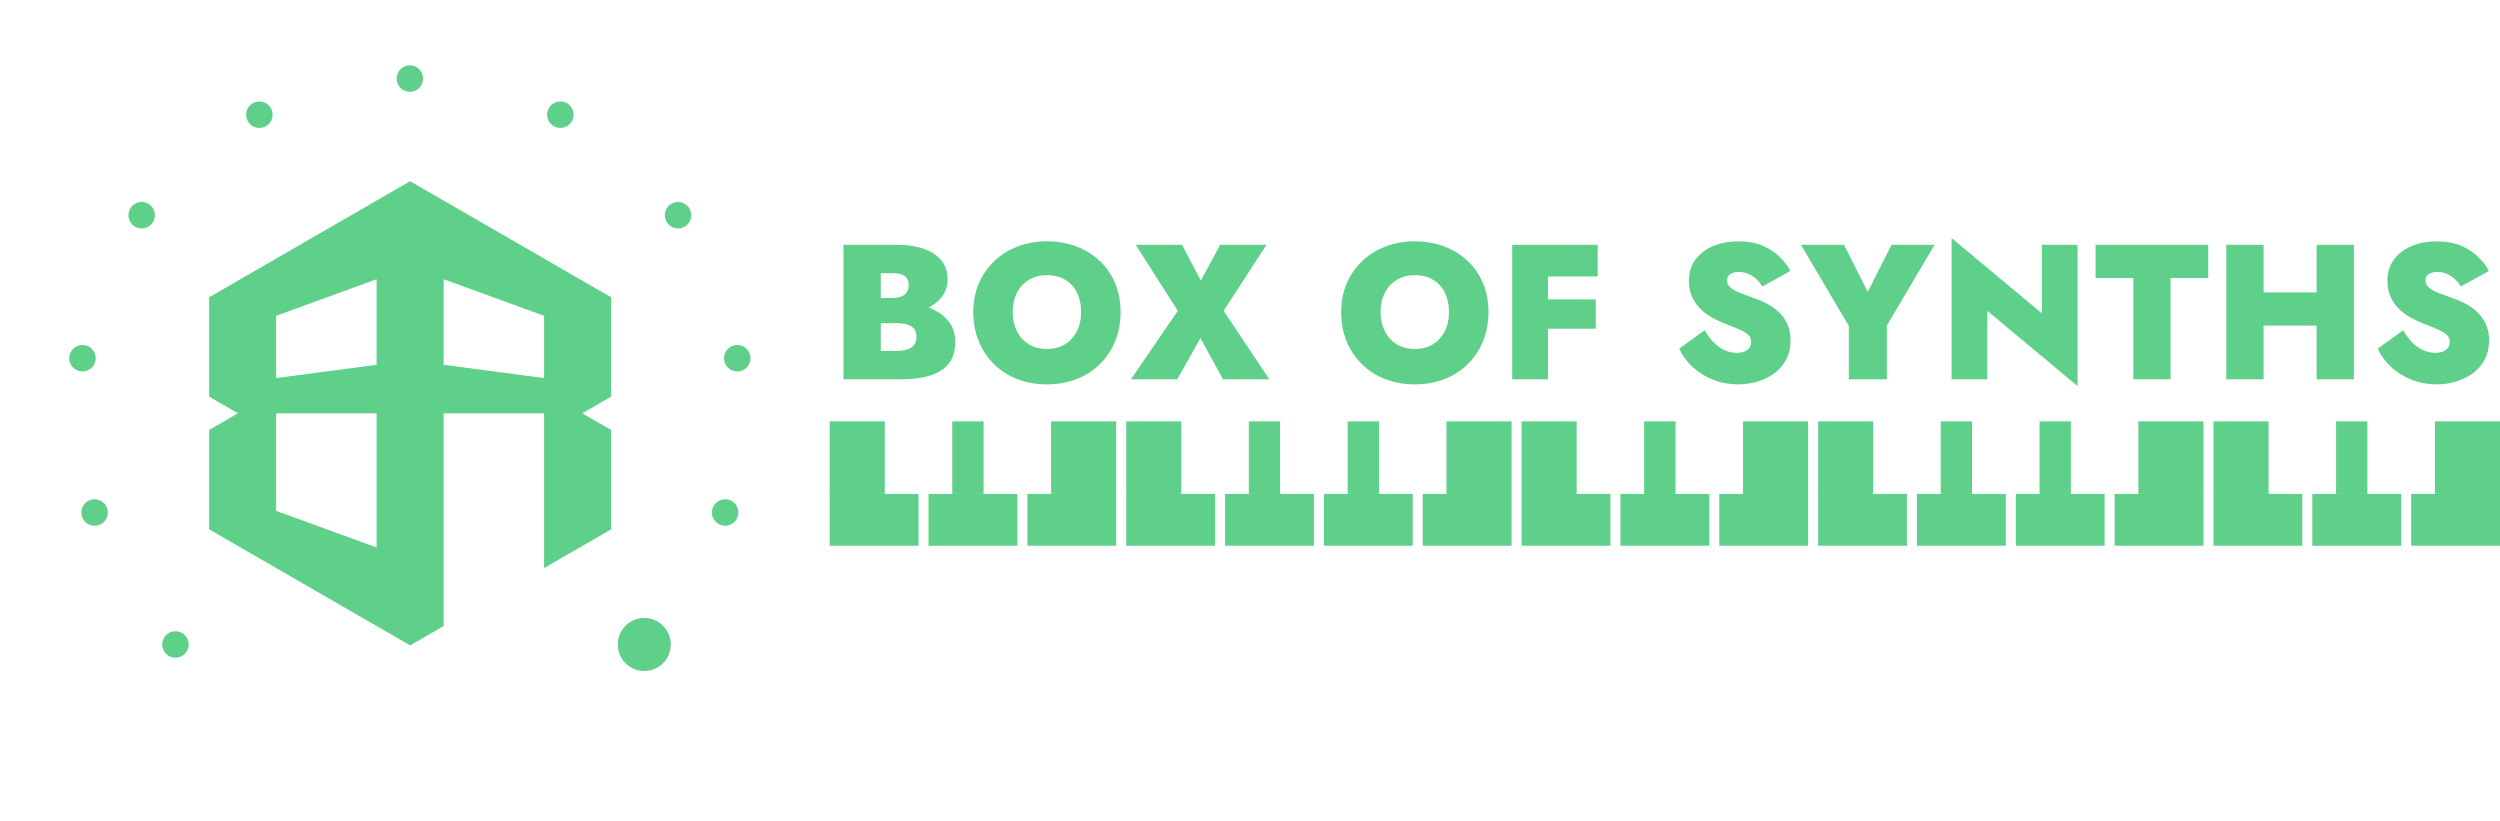
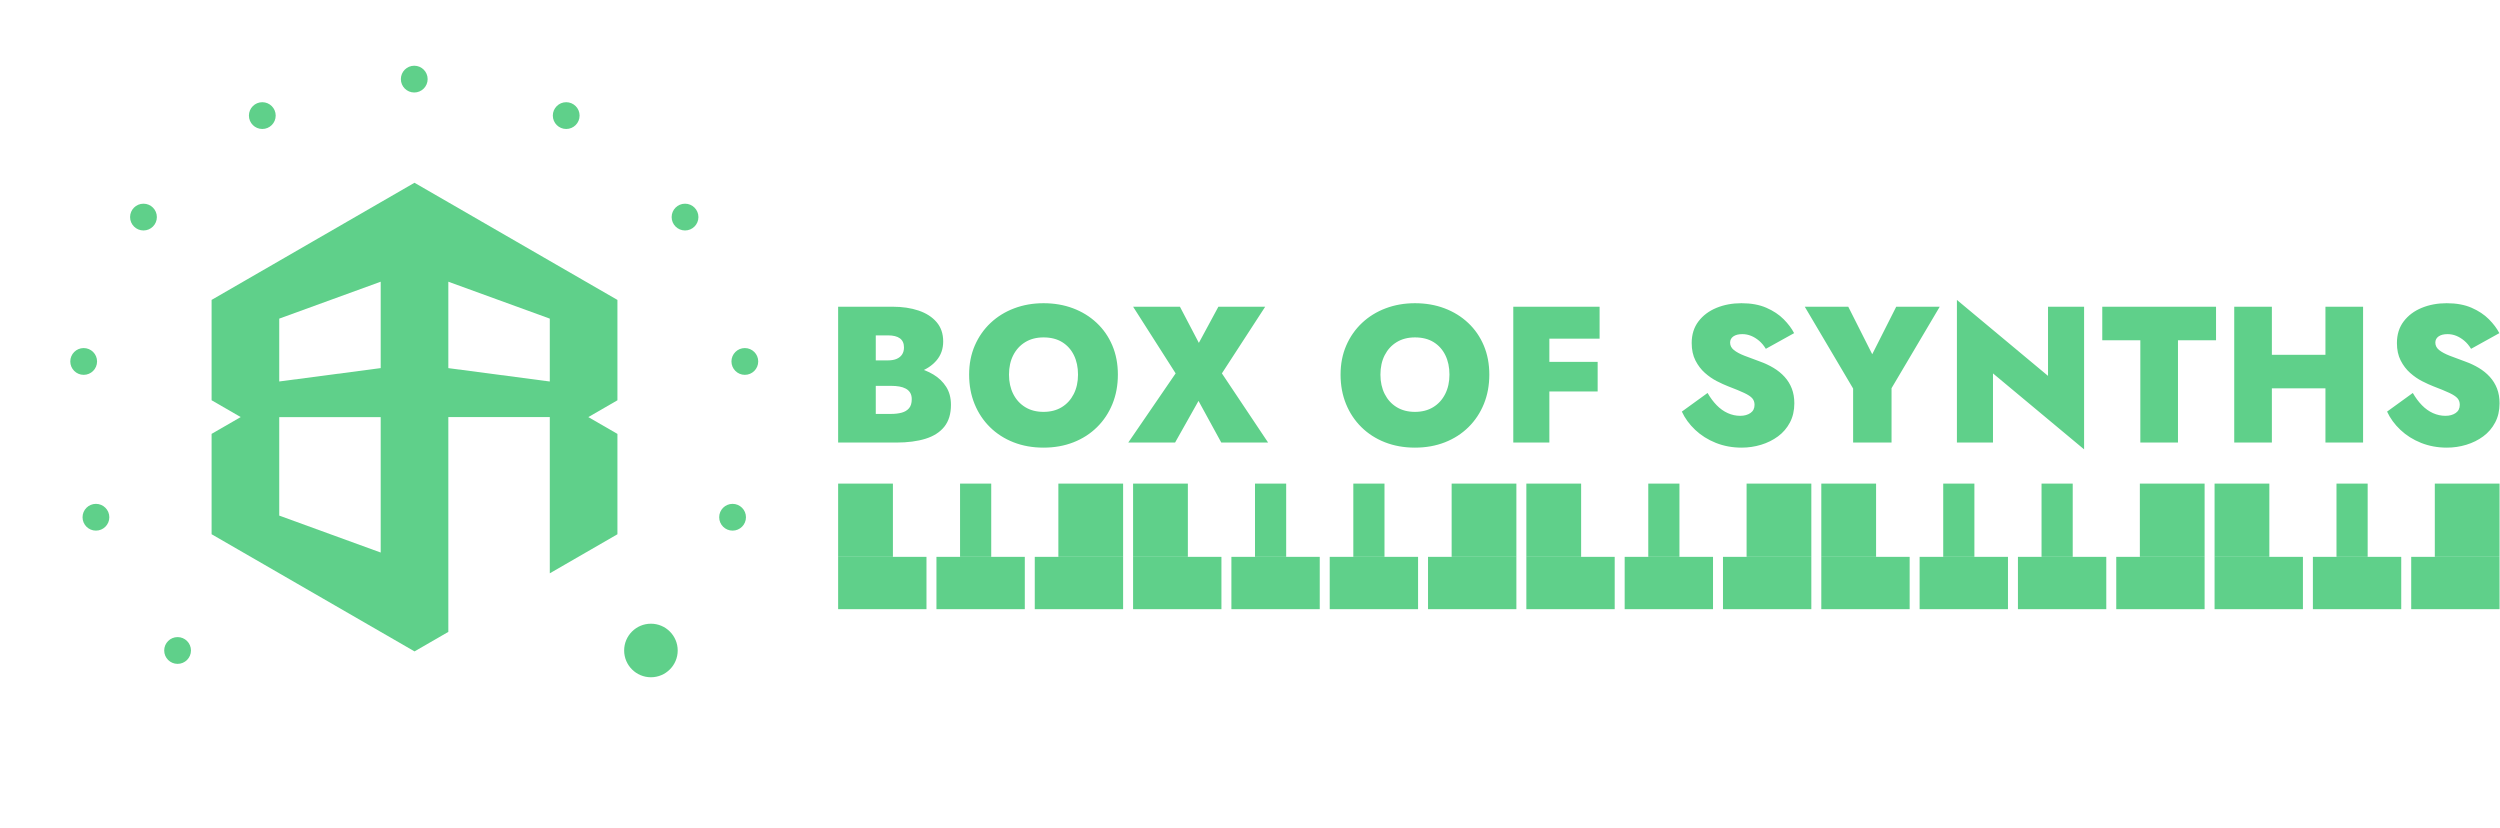
- <svg xmlns="http://www.w3.org/2000/svg" viewBox="0 0 884.447 290" width="884" height="290">
+ <svg xmlns="http://www.w3.org/2000/svg" viewBox="0 0 875.690 290" width="876" height="290">
  <g transform="translate(0.000,0.000) scale(0.426471) translate(40,40)" fill="#5FD08A">
    <circle cx="105.546" cy="494.454" r="11" />
    <circle cx="38.459" cy="384.980" r="11" />
    <circle cx="28.386" cy="256.981" r="11" />
    <circle cx="77.520" cy="138.359" r="11" />
    <circle cx="175.153" cy="54.973" r="11" />
    <circle cx="300.000" cy="25.000" r="11" />
    <circle cx="424.847" cy="54.973" r="11" />
    <circle cx="522.480" cy="138.359" r="11" />
    <circle cx="571.614" cy="256.981" r="11" />
    <circle cx="561.541" cy="384.980" r="11" />
    <circle cx="494.454" cy="494.454" r="22" />
    <g transform="translate(-2.96,-0.46) scale(2.0194)">
      <path d="M150.13,54.79l13.76,7.94,13.76,7.95,13.76,7.94,13.76,7.95,13.76,7.94,13.76,7.94v40.83s-11.84,6.84-11.84,6.84l11.84,6.84v40.83s-27.52,15.89-27.52,15.89v-63.56h-41.28v87.39l-13.76,7.94-82.56-47.67v-40.83l11.84-6.84-11.84-6.84v-40.83l82.56-47.67ZM163.89,95.04v35.16l41.28,5.44v-25.58l-41.28-15.02ZM136.37,95.04l-41.28,15.02v25.57l41.28-5.44v-35.16ZM136.37,150.13h-41.28v40.07l41.28,15.03v-55.09Z" />
    </g>
  </g>
-   <g transform="translate(-40.473,-61.500)">
+   <g transform="translate(-45.364,-40.556)">
    <path d="M348.661 172.391H357.992Q363.099 172.391 367.084 170.975Q371.07 169.559 373.386 166.822Q375.703 164.085 375.703 160.204Q375.703 156.124 373.386 153.424Q371.07 150.724 367.084 149.377Q363.099 148.03 357.992 148.03H338.891V195.63H359.221Q365.217 195.63 369.513 194.292Q373.81 192.954 376.117 190.052Q378.423 187.15 378.423 182.404Q378.423 178.7 376.733 176.073Q375.042 173.446 372.256 171.779Q369.47 170.112 366.079 169.337Q362.689 168.561 359.221 168.561H348.661V175.764H357.574Q359.063 175.764 360.336 175.985Q361.608 176.206 362.591 176.731Q363.573 177.256 364.129 178.16Q364.685 179.064 364.685 180.417Q364.685 182.518 363.716 183.625Q362.746 184.732 361.141 185.161Q359.536 185.59 357.574 185.59H352.081V158.07H356.345Q359.126 158.07 360.545 159.116Q361.965 160.163 361.965 162.301Q361.965 163.721 361.316 164.737Q360.667 165.752 359.422 166.293Q358.176 166.835 356.345 166.835H348.661Z M398.76 171.83Q398.76 167.94 400.255 165.014Q401.75 162.087 404.458 160.435Q407.166 158.783 410.852 158.783Q414.716 158.783 417.39 160.435Q420.064 162.087 421.504 165.014Q422.945 167.94 422.945 171.83Q422.945 175.665 421.449 178.619Q419.954 181.573 417.253 183.225Q414.551 184.877 410.852 184.877Q407.166 184.877 404.458 183.225Q401.75 181.573 400.255 178.619Q398.76 175.665 398.76 171.83ZM384.791 171.83Q384.791 177.437 386.703 182.117Q388.615 186.797 392.098 190.232Q395.582 193.668 400.359 195.538Q405.135 197.408 410.852 197.408Q416.582 197.408 421.352 195.538Q426.122 193.668 429.606 190.232Q433.09 186.797 435.001 182.117Q436.913 177.437 436.913 171.83Q436.913 166.21 434.974 161.619Q433.035 157.027 429.496 153.702Q425.958 150.376 421.215 148.589Q416.472 146.801 410.852 146.801Q405.355 146.801 400.606 148.589Q395.856 150.376 392.318 153.702Q388.779 157.027 386.785 161.619Q384.791 166.21 384.791 171.83Z M472.13 148.03 465.291 160.702 458.656 148.03H442.251L457.153 171.388L440.551 195.63H456.956L465.168 181.03L473.15 195.63H489.555L473.361 171.388L488.535 148.03Z M528.912 171.83Q528.912 167.94 530.407 165.014Q531.902 162.087 534.61 160.435Q537.318 158.783 541.004 158.783Q544.868 158.783 547.542 160.435Q550.216 162.087 551.656 165.014Q553.097 167.94 553.097 171.83Q553.097 175.665 551.601 178.619Q550.106 181.573 547.405 183.225Q544.703 184.877 541.004 184.877Q537.318 184.877 534.61 183.225Q531.902 181.573 530.407 178.619Q528.912 175.665 528.912 171.83ZM514.943 171.83Q514.943 177.437 516.855 182.117Q518.767 186.797 522.25 190.232Q525.734 193.668 530.511 195.538Q535.287 197.408 541.004 197.408Q546.734 197.408 551.504 195.538Q556.274 193.668 559.758 190.232Q563.242 186.797 565.153 182.117Q567.065 177.437 567.065 171.83Q567.065 166.21 565.126 161.619Q563.187 157.027 559.648 153.702Q556.11 150.376 551.367 148.589Q546.624 146.801 541.004 146.801Q535.507 146.801 530.758 148.589Q526.008 150.376 522.47 153.702Q518.931 157.027 516.937 161.619Q514.943 166.21 514.943 171.83Z M584.422 159.233H605.706V148.03H584.422ZM584.422 177.724H605.026V167.344H584.422ZM575.463 148.03V195.63H588.104V148.03Z M643.544 178.25 634.529 184.781Q636.148 188.293 639.206 191.184Q642.264 194.076 646.441 195.742Q650.617 197.408 655.481 197.408Q658.995 197.408 662.299 196.401Q665.603 195.394 668.226 193.461Q670.849 191.529 672.396 188.601Q673.943 185.673 673.943 181.887Q673.943 179.007 673.061 176.716Q672.179 174.425 670.542 172.621Q668.905 170.818 666.687 169.483Q664.469 168.148 661.797 167.194Q658.746 166.095 656.415 165.182Q654.083 164.269 652.761 163.207Q651.439 162.144 651.439 160.611Q651.439 159.232 652.576 158.433Q653.713 157.633 655.723 157.633Q657.304 157.633 658.775 158.227Q660.246 158.821 661.579 159.945Q662.912 161.068 663.96 162.782L673.864 157.291Q672.598 154.83 670.201 152.415Q667.805 150 664.146 148.4Q660.488 146.801 655.404 146.801Q650.624 146.801 646.673 148.427Q642.721 150.052 640.35 153.169Q637.978 156.287 637.978 160.756Q637.978 164.294 639.291 166.867Q640.604 169.441 642.603 171.218Q644.603 172.995 646.806 174.118Q649.01 175.241 650.723 175.908Q654.376 177.299 656.378 178.242Q658.38 179.185 659.19 180.101Q660 181.017 660 182.402Q660 184.294 658.566 185.277Q657.133 186.26 654.971 186.26Q652.719 186.26 650.612 185.31Q648.505 184.361 646.731 182.541Q644.956 180.722 643.544 178.25Z M709.65 148.03 701.239 164.683 692.841 148.03H677.599L694.541 176.699V195.63H708.005V176.576L724.892 148.03Z M762.835 148.03V172.262L730.911 145.65V195.63H743.552V171.398L775.475 198.01V148.03Z M781.843 159.782H795.181V195.63H808.37V159.782H821.708V148.03H781.843Z M831.279 176.626H868.31V164.875H831.279ZM860.043 148.03V195.63H873.233V148.03ZM828.083 148.03V195.63H841.273V148.03Z M890.656 178.25 881.641 184.781Q883.26 188.293 886.318 191.184Q889.376 194.076 893.553 195.742Q897.729 197.408 902.593 197.408Q906.107 197.408 909.411 196.401Q912.715 195.394 915.338 193.461Q917.961 191.529 919.508 188.601Q921.055 185.673 921.055 181.887Q921.055 179.007 920.173 176.716Q919.291 174.425 917.654 172.621Q916.017 170.818 913.799 169.483Q911.581 168.148 908.909 167.194Q905.858 166.095 903.527 165.182Q901.195 164.269 899.873 163.207Q898.551 162.144 898.551 160.611Q898.551 159.232 899.688 158.433Q900.825 157.633 902.835 157.633Q904.416 157.633 905.887 158.227Q907.358 158.821 908.691 159.945Q910.024 161.068 911.072 162.782L920.976 157.291Q919.71 154.83 917.313 152.415Q914.917 150 911.258 148.4Q907.6 146.801 902.516 146.801Q897.736 146.801 893.785 148.427Q889.833 150.052 887.462 153.169Q885.09 156.287 885.09 160.756Q885.09 164.294 886.403 166.867Q887.716 169.441 889.715 171.218Q891.715 172.995 893.918 174.118Q896.122 175.241 897.835 175.908Q901.488 177.299 903.49 178.242Q905.492 179.185 906.302 180.101Q907.112 181.017 907.112 182.402Q907.112 184.294 905.678 185.277Q904.245 186.26 902.083 186.26Q899.831 186.26 897.724 185.31Q895.617 184.361 893.843 182.541Q892.068 180.722 890.656 178.25Z" fill="#5FD08A" />
  </g>
-   <g transform="translate(-40.473,65.000)">
+   <g transform="translate(-35.524,85.454) scale(0.98518,1)">
    <rect x="334.000" y="109.667" width="31.423" height="18.333" fill="#5FD08A" />
    <rect x="334.000" y="84.000" width="19.482" height="25.667" fill="#5FD08A" />
    <rect x="368.969" y="109.667" width="31.423" height="18.333" fill="#5FD08A" />
    <rect x="377.364" y="84.000" width="11.087" height="25.667" fill="#5FD08A" />
    <rect x="403.937" y="109.667" width="31.423" height="18.333" fill="#5FD08A" />
    <rect x="412.332" y="84.000" width="23.028" height="25.667" fill="#5FD08A" />
    <rect x="438.906" y="109.667" width="31.423" height="18.333" fill="#5FD08A" />
    <rect x="438.906" y="84.000" width="19.482" height="25.667" fill="#5FD08A" />
    <rect x="473.874" y="109.667" width="31.423" height="18.333" fill="#5FD08A" />
    <rect x="482.269" y="84.000" width="11.087" height="25.667" fill="#5FD08A" />
    <rect x="508.843" y="109.667" width="31.423" height="18.333" fill="#5FD08A" />
    <rect x="517.238" y="84.000" width="11.087" height="25.667" fill="#5FD08A" />
    <rect x="543.811" y="109.667" width="31.423" height="18.333" fill="#5FD08A" />
    <rect x="552.207" y="84.000" width="23.028" height="25.667" fill="#5FD08A" />
    <rect x="578.780" y="109.667" width="31.423" height="18.333" fill="#5FD08A" />
    <rect x="578.780" y="84.000" width="19.482" height="25.667" fill="#5FD08A" />
    <rect x="613.748" y="109.667" width="31.423" height="18.333" fill="#5FD08A" />
    <rect x="622.144" y="84.000" width="11.087" height="25.667" fill="#5FD08A" />
    <rect x="648.717" y="109.667" width="31.423" height="18.333" fill="#5FD08A" />
    <rect x="657.112" y="84.000" width="23.028" height="25.667" fill="#5FD08A" />
    <rect x="683.686" y="109.667" width="31.423" height="18.333" fill="#5FD08A" />
    <rect x="683.686" y="84.000" width="19.482" height="25.667" fill="#5FD08A" />
    <rect x="718.654" y="109.667" width="31.423" height="18.333" fill="#5FD08A" />
    <rect x="727.049" y="84.000" width="11.087" height="25.667" fill="#5FD08A" />
    <rect x="753.623" y="109.667" width="31.423" height="18.333" fill="#5FD08A" />
    <rect x="762.018" y="84.000" width="11.087" height="25.667" fill="#5FD08A" />
    <rect x="788.591" y="109.667" width="31.423" height="18.333" fill="#5FD08A" />
    <rect x="796.987" y="84.000" width="23.028" height="25.667" fill="#5FD08A" />
    <rect x="823.560" y="109.667" width="31.423" height="18.333" fill="#5FD08A" />
    <rect x="823.560" y="84.000" width="19.482" height="25.667" fill="#5FD08A" />
    <rect x="858.528" y="109.667" width="31.423" height="18.333" fill="#5FD08A" />
    <rect x="866.924" y="84.000" width="11.087" height="25.667" fill="#5FD08A" />
    <rect x="893.497" y="109.667" width="31.423" height="18.333" fill="#5FD08A" />
    <rect x="901.892" y="84.000" width="23.028" height="25.667" fill="#5FD08A" />
  </g>
</svg>
